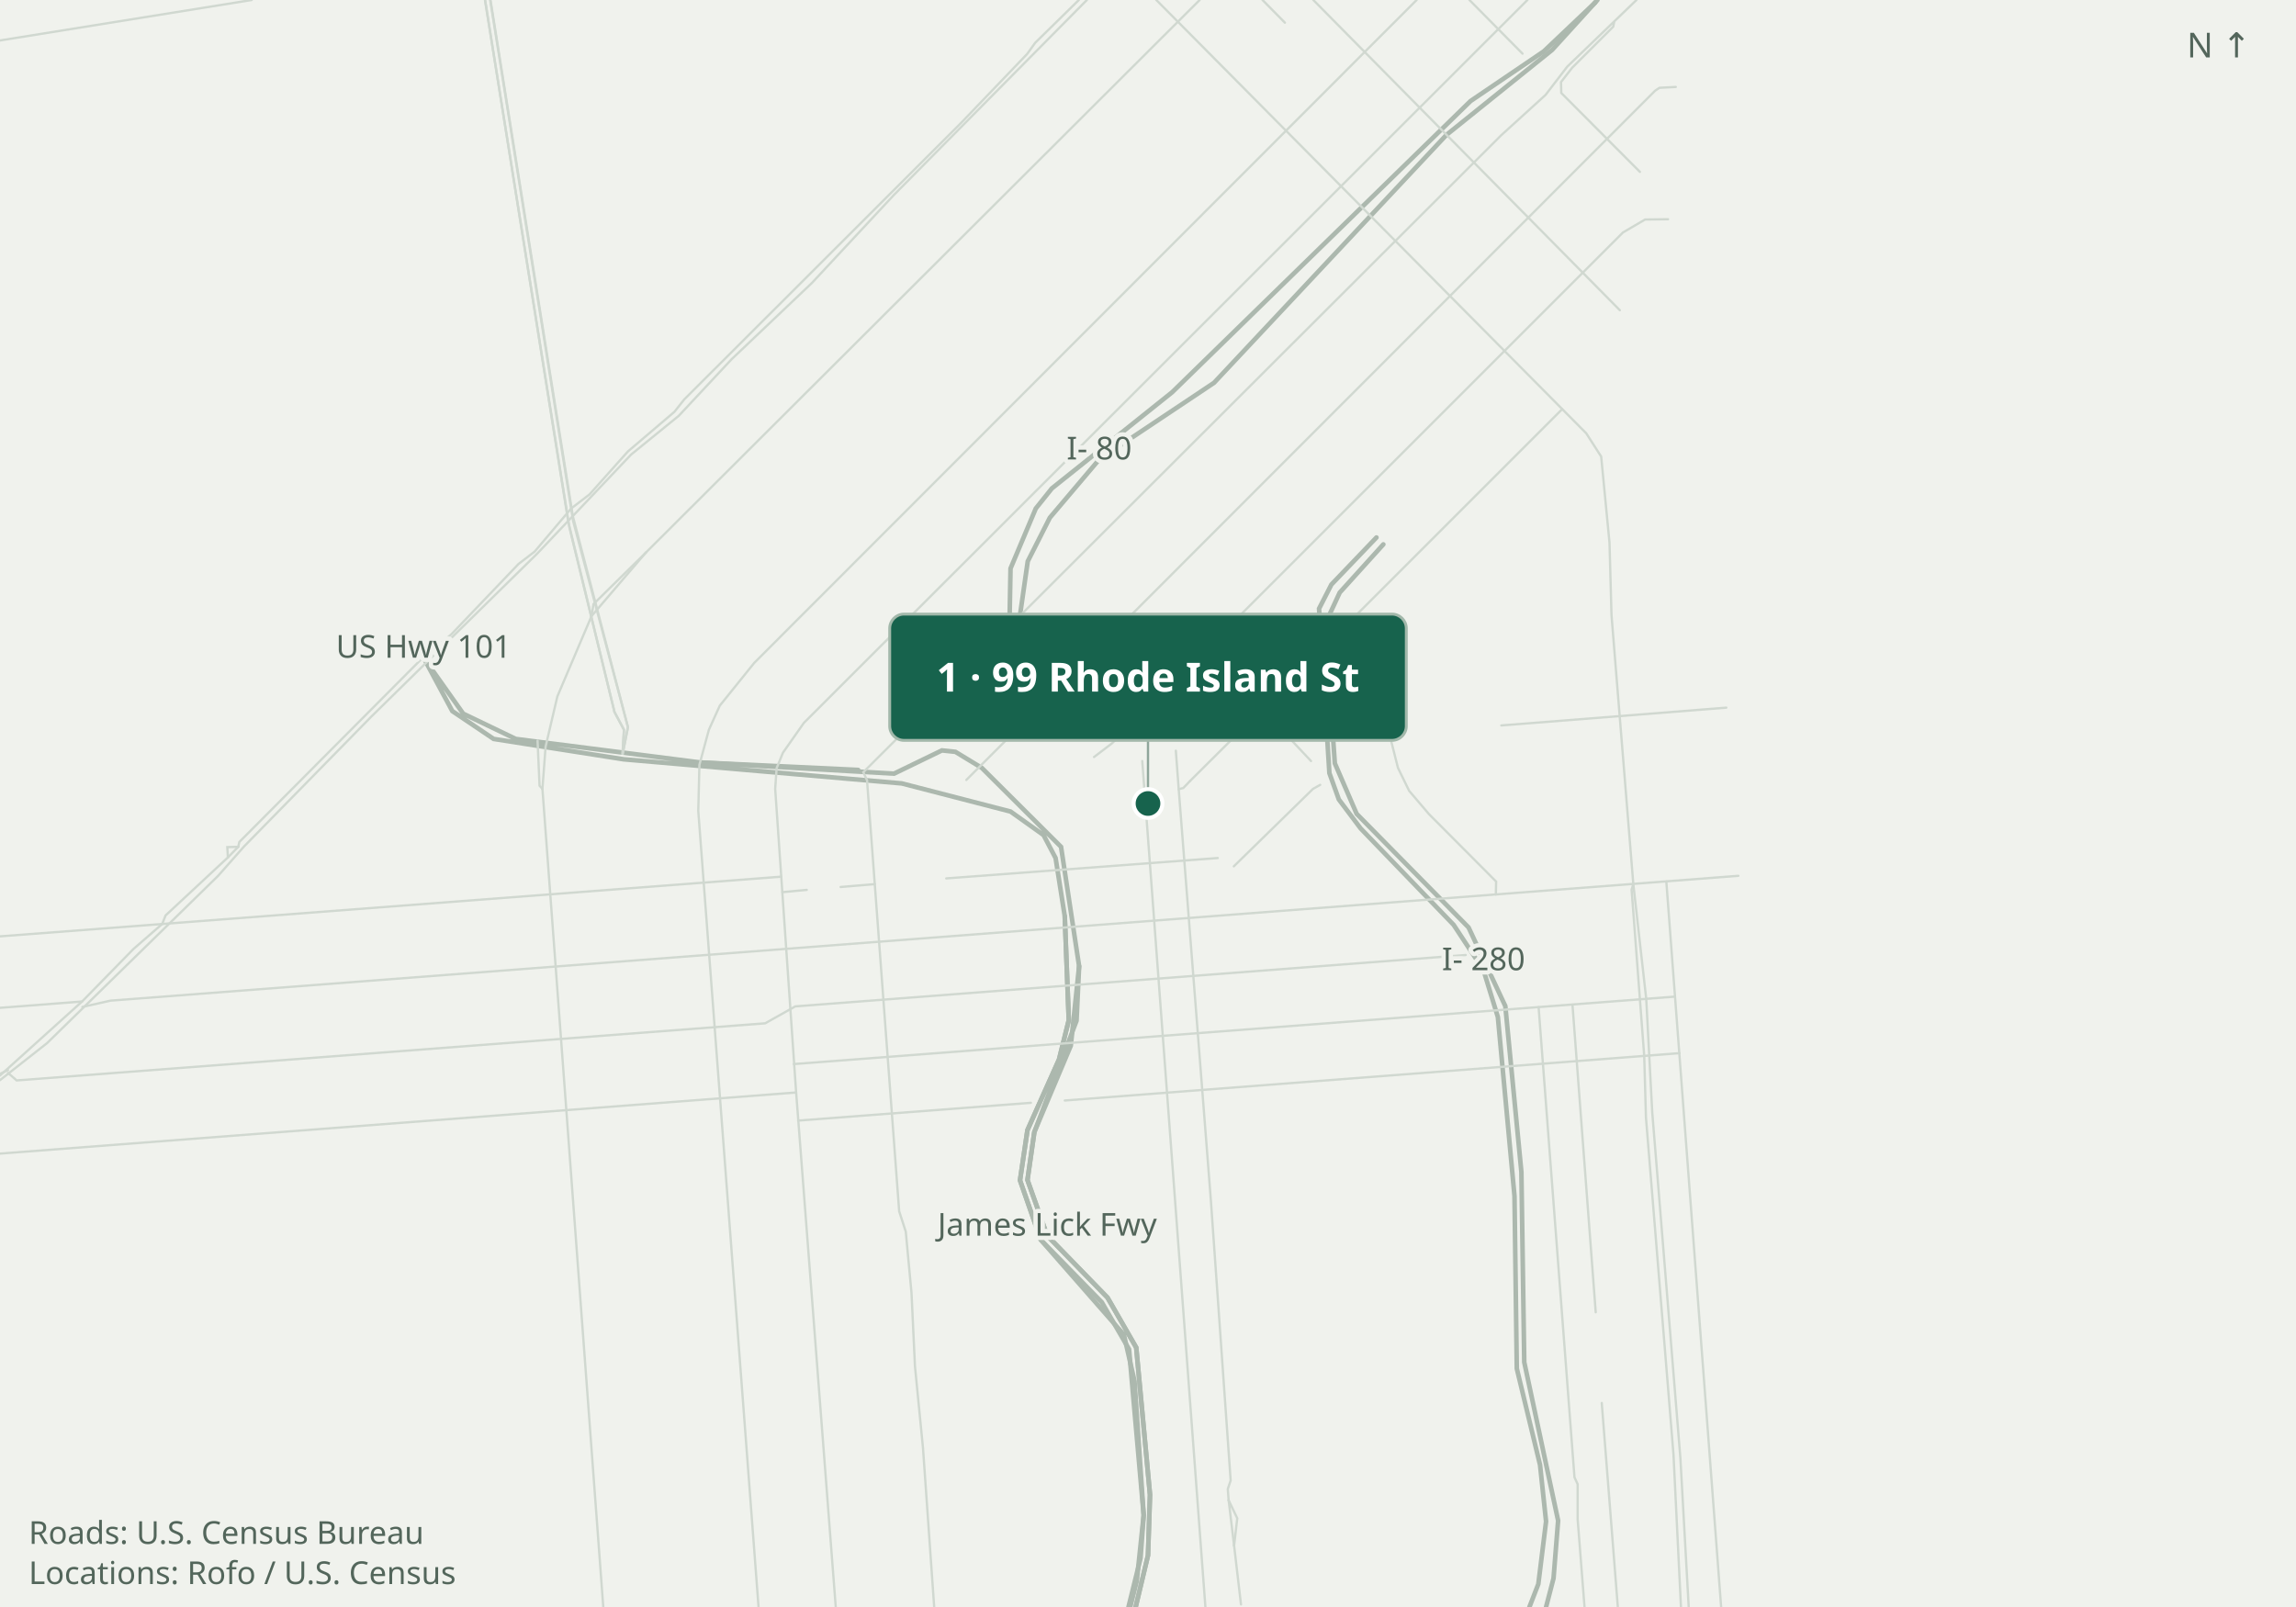
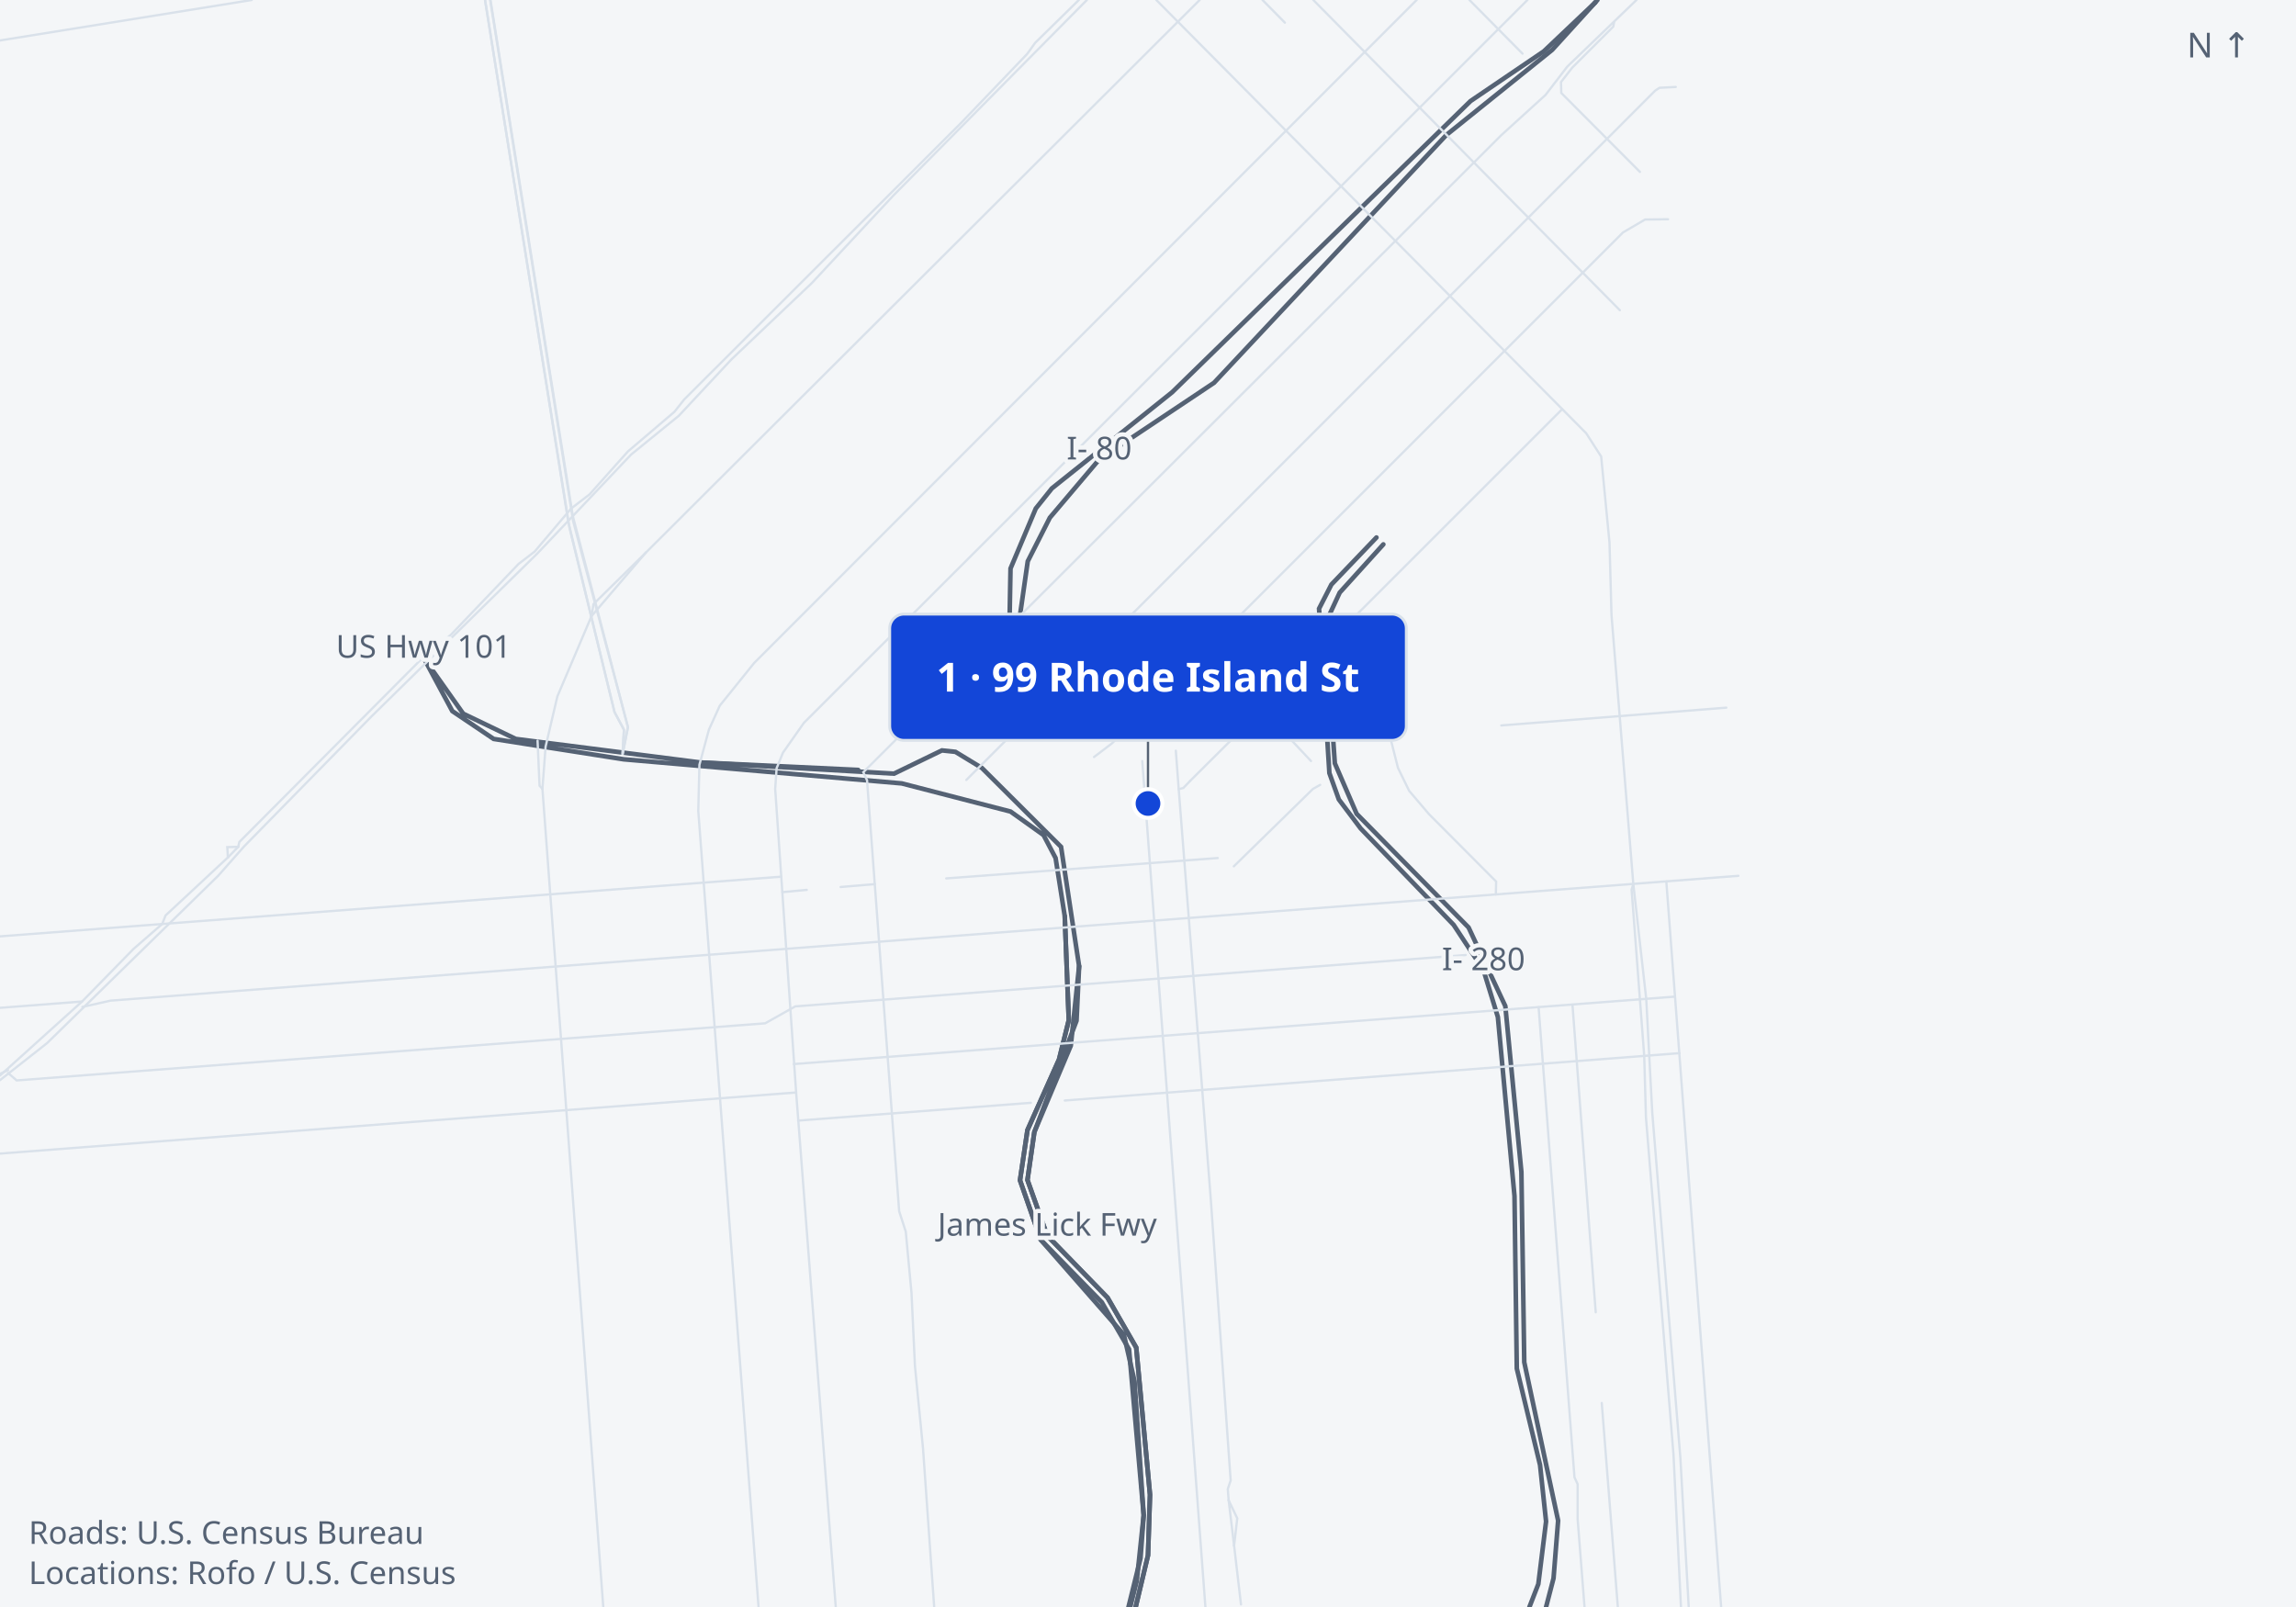
<svg xmlns="http://www.w3.org/2000/svg" viewBox="0 0 800 560" role="group" aria-label="Locate 99 Rhode Island St">
-   <style>.rm-road{fill:none;stroke:#d0d8d0;stroke-width:.8;stroke-linecap:round}.rm-road--2{stroke:#acb8ae;stroke-width:1.6}.rm-halo{fill:#bed2c2;opacity:.45}.rm-anchor{fill:#17634d;stroke:#fff;stroke-width:1.4}.rm-leader{fill:none;stroke:#8fa69b;stroke-width:.8}.rm-marker{cursor:pointer}.rm-marker rect{fill:#f8f9f5;stroke:#a2b8aa;stroke-width:1}.rm-marker text{font:600 14px system-ui,sans-serif;fill:#285643;pointer-events:none}.rm-marker[aria-pressed=true] rect{fill:#17634d}.rm-marker[aria-pressed=true] text{fill:white}.rm-marker:focus rect{stroke:#102c24;stroke-width:4}.rm-road-label{font:11px system-ui,sans-serif;fill:#53665b;paint-order:stroke;stroke:#f0f2ed;stroke-width:3;stroke-linejoin:round}</style>
-   <rect width="800" height="560" fill="#f0f2ed" />
+   <style>.rm-road{fill:none;stroke:#d9e1ea;stroke-width:.8;stroke-linecap:round}.rm-road--2{stroke:#556274;stroke-width:1.6}.rm-halo{fill:#e9eefb;opacity:.45}.rm-anchor{fill:#1346d8;stroke:#fff;stroke-width:1.4}.rm-leader{fill:none;stroke:#556274;stroke-width:.8}.rm-marker{cursor:pointer}.rm-marker rect{fill:#ffffff;stroke:#d9e1ea;stroke-width:1}.rm-marker text{font:600 14px system-ui,sans-serif;fill:#1f2937;pointer-events:none}.rm-marker[aria-pressed=true] rect{fill:#1346d8}.rm-marker[aria-pressed=true] text{fill:white}.rm-marker:hover rect{stroke:#1346d8;stroke-width:2}.rm-marker:focus rect{stroke:#1346d8;stroke-width:4;paint-order:stroke;outline:2px solid #fff;outline-offset:2px}.rm-road-label{font:11px system-ui,sans-serif;fill:#556274;paint-order:stroke;stroke:#f4f6f8;stroke-width:3;stroke-linejoin:round}</style>
+   <rect width="800" height="560" fill="#f4f6f8" />
  <path d="M556.6,0.0L555.8,0.9" class="rm-road rm-road--2" />
  <path d="M395.7,560.0L400.0,542.0L400.7,520.9L395.9,469.6L385.9,452.2L364.9,430.6L358.0,411.2L360.4,394.5L373.1,364.4L376.0,336.7" class="rm-road rm-road--2" />
  <path d="M393.2,560.0L397.4,543.0L398.5,528.0L393.4,470.2L383.9,453.8L362.6,432.0L355.4,411.3L358.0,393.8L369.0,369.2L372.4,355.5L371.0,319.3" class="rm-road rm-road--2" />
  <path d="M368.8,254.2L357.6,230.9L354.8,218.6L358.1,195.6L365.8,180.4L383.0,160.1L423.0,133.4L504.0,47.0L540.8,17.4L555.8,0.9" class="rm-road rm-road--2" />
  <path d="M363.9,254.8L351.7,219.5L352.1,198.1L360.9,177.2L366.5,170.2L408.4,136.7L512.4,35.2L537.9,17.9L555.8,0.9" class="rm-road rm-road--2" />
  <path d="M299.0,268.3L244.0,265.7" class="rm-road rm-road--2" />
  <path d="M393.8,560.0L396.1,550.9L398.5,528.0L395.3,481.3L391.6,465.1L362.6,432.0L355.4,411.3L358.0,393.8L369.0,369.2L372.4,355.5L371.0,319.3L367.8,299.0L363.6,291.0L352.1,282.8L314.2,273.0L217.3,264.6L172.0,257.5L157.6,247.8L147.6,229.2L161.4,248.7L179.7,257.5L244.0,265.7L311.5,269.6L328.2,261.5L332.9,262.0L342.1,267.6L369.7,295.1L376.0,336.7L375.1,355.7L360.4,394.5L358.0,411.2L364.9,430.6L385.9,452.2L395.9,469.6L400.7,520.9L400.0,542.0L395.7,560.0" class="rm-road rm-road--2" />
  <path d="M479.6,187.3L463.9,203.7L459.6,212.1L463.2,269.4L466.5,278.6L474.1,288.7L506.5,322.3L516.9,338.1L521.9,354.4L527.7,416.8L528.5,476.9L536.6,510.5L538.7,530.2L536.0,552.0L532.9,560.0" class="rm-road rm-road--2" />
  <path d="M538.7,560.0L541.3,550.0L542.9,529.9L531.1,474.7L530.1,408.4L524.5,350.6L511.7,323.2L472.7,283.6L465.1,266.0L461.7,217.5L466.8,206.5L482.0,189.7" class="rm-road rm-road--2" />
  <path d="M199.6,179.9L218.8,253.4L216.9,263.0L217.4,254.3L214.1,248.1L198.0,181.8" class="rm-road rm-road--6" />
  <path d="M199.6,179.9L170.9,0.0" class="rm-road rm-road--6" />
  <path d="M198.0,181.8L169.0,0.0" class="rm-road rm-road--6" />
  <path d="M169.0,0.0L198.4,183.8L214.1,248.1L217.4,254.3L216.9,263.0L218.8,253.4L199.7,181.6L170.8,0.0" class="rm-road rm-road--6" />
  <path d="M544.3,142.6L441.7,245.2L441.2,248.6L456.8,265.2" class="rm-road rm-road--8" />
  <path d="M583.6,347.3L276.6,370.8" class="rm-road rm-road--8" />
  <path d="M570.2,0.0L546.1,23.2L538.5,33.1L523.1,47.1L300.8,269.1L302.1,271.9L313.3,422.1L315.6,429.2L317.6,450.6L318.8,476.1L321.6,504.6L325.5,560.0" class="rm-road rm-road--8" />
  <path d="M493.6,0.0L262.8,231.0L250.8,245.9L247.0,254.3L243.7,266.5L243.3,282.6L264.3,560.0" class="rm-road rm-road--8" />
  <path d="M569.1,308.1L573.6,348.1L575.7,387.7L585.5,508.1L588.4,560.0" class="rm-road rm-road--8" />
  <path d="M428.1,522.8L430.0,538.6" class="rm-road rm-road--8" />
  <path d="M87.7,0.0L0.0,14.1" class="rm-road rm-road--8" />
  <path d="M79.4,298.8L57.7,319.0L56.5,322.0L46.5,330.7L28.6,349.0L0.0,374.8" class="rm-road rm-road--8" />
  <path d="M483.2,252.2L487.1,267.6L491.0,275.6L497.9,283.7L521.3,307.2L521.2,311.7" class="rm-road rm-road--8" />
  <path d="M189.0,274.9L190.1,260.2L194.2,242.7L206.1,214.7" class="rm-road rm-road--8" />
  <path d="M410.7,275.0L421.9,418.2L428.8,515.9L427.8,518.9L428.1,522.8" class="rm-road rm-road--8" />
  <path d="M562.4,7.8L562.1,9.3L547.8,23.6L543.9,28.6L544.0,32.4L571.4,59.9" class="rm-road rm-road--8" />
  <path d="M430.0,538.6L432.4,559.1" class="rm-road rm-road--8" />
  <path d="M547.9,350.1L556.0,457.3" class="rm-road rm-road--8" />
  <path d="M2.8,372.9L0.0,374.2" class="rm-road rm-road--8" />
  <path d="M28.6,349.0L0.0,351.2" class="rm-road rm-road--8" />
  <path d="M428.1,522.8L431.1,529.1L430.0,538.6" class="rm-road rm-road--8" />
  <path d="M414.7,272.1L412.3,274.6L410.7,275.0" class="rm-road rm-road--8" />
  <path d="M225.0,192.6L206.1,214.7" class="rm-road rm-road--8" />
  <path d="M277.4,380.7L0.0,402.0" class="rm-road rm-road--8" />
  <path d="M83.0,295.1L79.2,295.2L79.4,298.8" class="rm-road rm-road--8" />
  <path d="M558.1,488.9L563.7,560.0" class="rm-road rm-road--8" />
  <path d="M398.0,265.2L420.0,560.0" class="rm-road rm-road--8" />
  <path d="M402.9,0.0L552.7,151.0L557.9,159.1L560.8,189.1L561.5,214.4L569.1,308.1" class="rm-road rm-road--8" />
  <path d="M583.9,30.3L578.2,30.6L576.7,31.6L336.7,271.8" class="rm-road rm-road--8" />
  <path d="M536.1,351.0L548.6,514.8L549.7,517.2L549.7,529.4L552.1,560.0" class="rm-road rm-road--8" />
  <path d="M434.9,252.0L414.7,272.1" class="rm-road rm-road--8" />
  <path d="M601.5,246.6L523.1,252.8" class="rm-road rm-road--8" />
  <path d="M585.2,367.0L371.0,383.5" class="rm-road rm-road--8" />
  <path d="M272.2,305.5L0.0,326.3" class="rm-road rm-road--8" />
  <path d="M189.0,274.9L210.2,560.0" class="rm-road rm-road--8" />
  <path d="M187.3,258.1L188.0,273.8L189.0,274.9" class="rm-road rm-road--8" />
  <path d="M410.7,275.0L409.7,261.6" class="rm-road rm-road--8" />
  <path d="M418.0,0.0L225.0,192.6" class="rm-road rm-road--8" />
  <path d="M569.1,308.1L568.5,310.0L572.9,368.0L573.5,389.4L583.1,506.9L585.7,560.0" class="rm-road rm-road--8" />
  <path d="M512.0,0.0L530.5,18.7" class="rm-road rm-road--8" />
  <path d="M225.0,192.6L206.8,210.5L206.1,214.7" class="rm-road rm-road--8" />
  <path d="M304.8,308.1L292.9,309.1" class="rm-road rm-road--8" />
  <path d="M424.3,299.0L329.7,306.1" class="rm-road rm-road--8" />
  <path d="M580.6,307.2L599.7,560.0" class="rm-road rm-road--8" />
  <path d="M281.1,310.1L272.6,310.9" class="rm-road rm-road--8" />
  <path d="M510.7,332.8L277.1,350.7L266.6,356.6L5.8,376.5L2.8,373.9" class="rm-road rm-road--8" />
  <path d="M581.2,76.4L573.2,76.5L565.5,81.0L387.5,259.0L381.2,263.8" class="rm-road rm-road--8" />
  <path d="M439.9,0.0L447.7,7.9" class="rm-road rm-road--8" />
  <path d="M605.7,305.2L38.5,348.7L28.7,350.9" class="rm-road rm-road--8" />
  <path d="M83.0,295.1L83.4,293.4L146.1,230.4L157.2,221.1L180.7,196.5L186.3,192.2L199.0,177.2L205.4,172.3L218.8,157.3L235.0,143.5L238.4,139.2L334.9,42.8L357.9,18.8L360.7,14.9L375.9,0.0" class="rm-road rm-road--8" />
  <path d="M378.7,0.0L311.4,68.0L282.9,98.6L254.9,125.2L236.5,144.9L219.9,158.4L187.2,192.9L129.4,249.7L85.1,294.9L76.0,305.2L16.4,363.5L0.0,376.4" class="rm-road rm-road--8" />
  <path d="M532.2,0.0L280.1,251.9L272.8,262.3L270.6,267.7L270.1,274.9L277.4,380.7L291.2,560.0" class="rm-road rm-road--8" />
  <path d="M83.0,295.1L79.4,298.8" class="rm-road rm-road--8" />
  <path d="M457.6,0.0L564.4,108.1" class="rm-road rm-road--8" />
  <path d="M359.2,384.3L278.1,390.5" class="rm-road rm-road--8" />
  <path d="M460.0,273.5L457.5,274.9L429.9,301.9" class="rm-road rm-road--8" />
  <text x="364.9" y="430.6" text-anchor="middle" class="rm-road-label">James Lick Fwy</text>
  <text x="147.6" y="229.2" text-anchor="middle" class="rm-road-label">US Hwy 101</text>
  <text x="383.0" y="160.1" text-anchor="middle" class="rm-road-label">I- 80</text>
  <text x="516.9" y="338.1" text-anchor="middle" class="rm-road-label">I- 280</text>
  <g data-map-group="0">
    <path d="M400.0,280.0L400.0,236.0" class="rm-leader" />
    <circle cx="400.0" cy="280.0" r="5" class="rm-anchor" />
    <g class="rm-marker" data-rofo-choice="0" role="button" tabindex="0" aria-pressed="true" aria-label="Select 1: 99 Rhode Island St">
      <rect x="310.0" y="214.0" width="180.0" height="44" rx="5" />
      <text x="400.0" y="241.0" text-anchor="middle">1 · 99 Rhode Island St</text>
    </g>
  </g>
-   <text x="762" y="20" font-family="system-ui,sans-serif" font-size="12" fill="#53665b">N ↑</text>
-   <text x="10" y="538" font-family="system-ui,sans-serif" font-size="11" fill="#53665b">Roads: U.S. Census Bureau</text>
-   <text x="10" y="552" font-family="system-ui,sans-serif" font-size="11" fill="#53665b">Locations: Rofo / U.S. Census</text>
+   <text x="762" y="20" font-family="system-ui,sans-serif" font-size="12" fill="#556274">N ↑</text>
+   <text x="10" y="538" font-family="system-ui,sans-serif" font-size="11" fill="#556274">Roads: U.S. Census Bureau</text>
+   <text x="10" y="552" font-family="system-ui,sans-serif" font-size="11" fill="#556274">Locations: Rofo / U.S. Census</text>
</svg>
